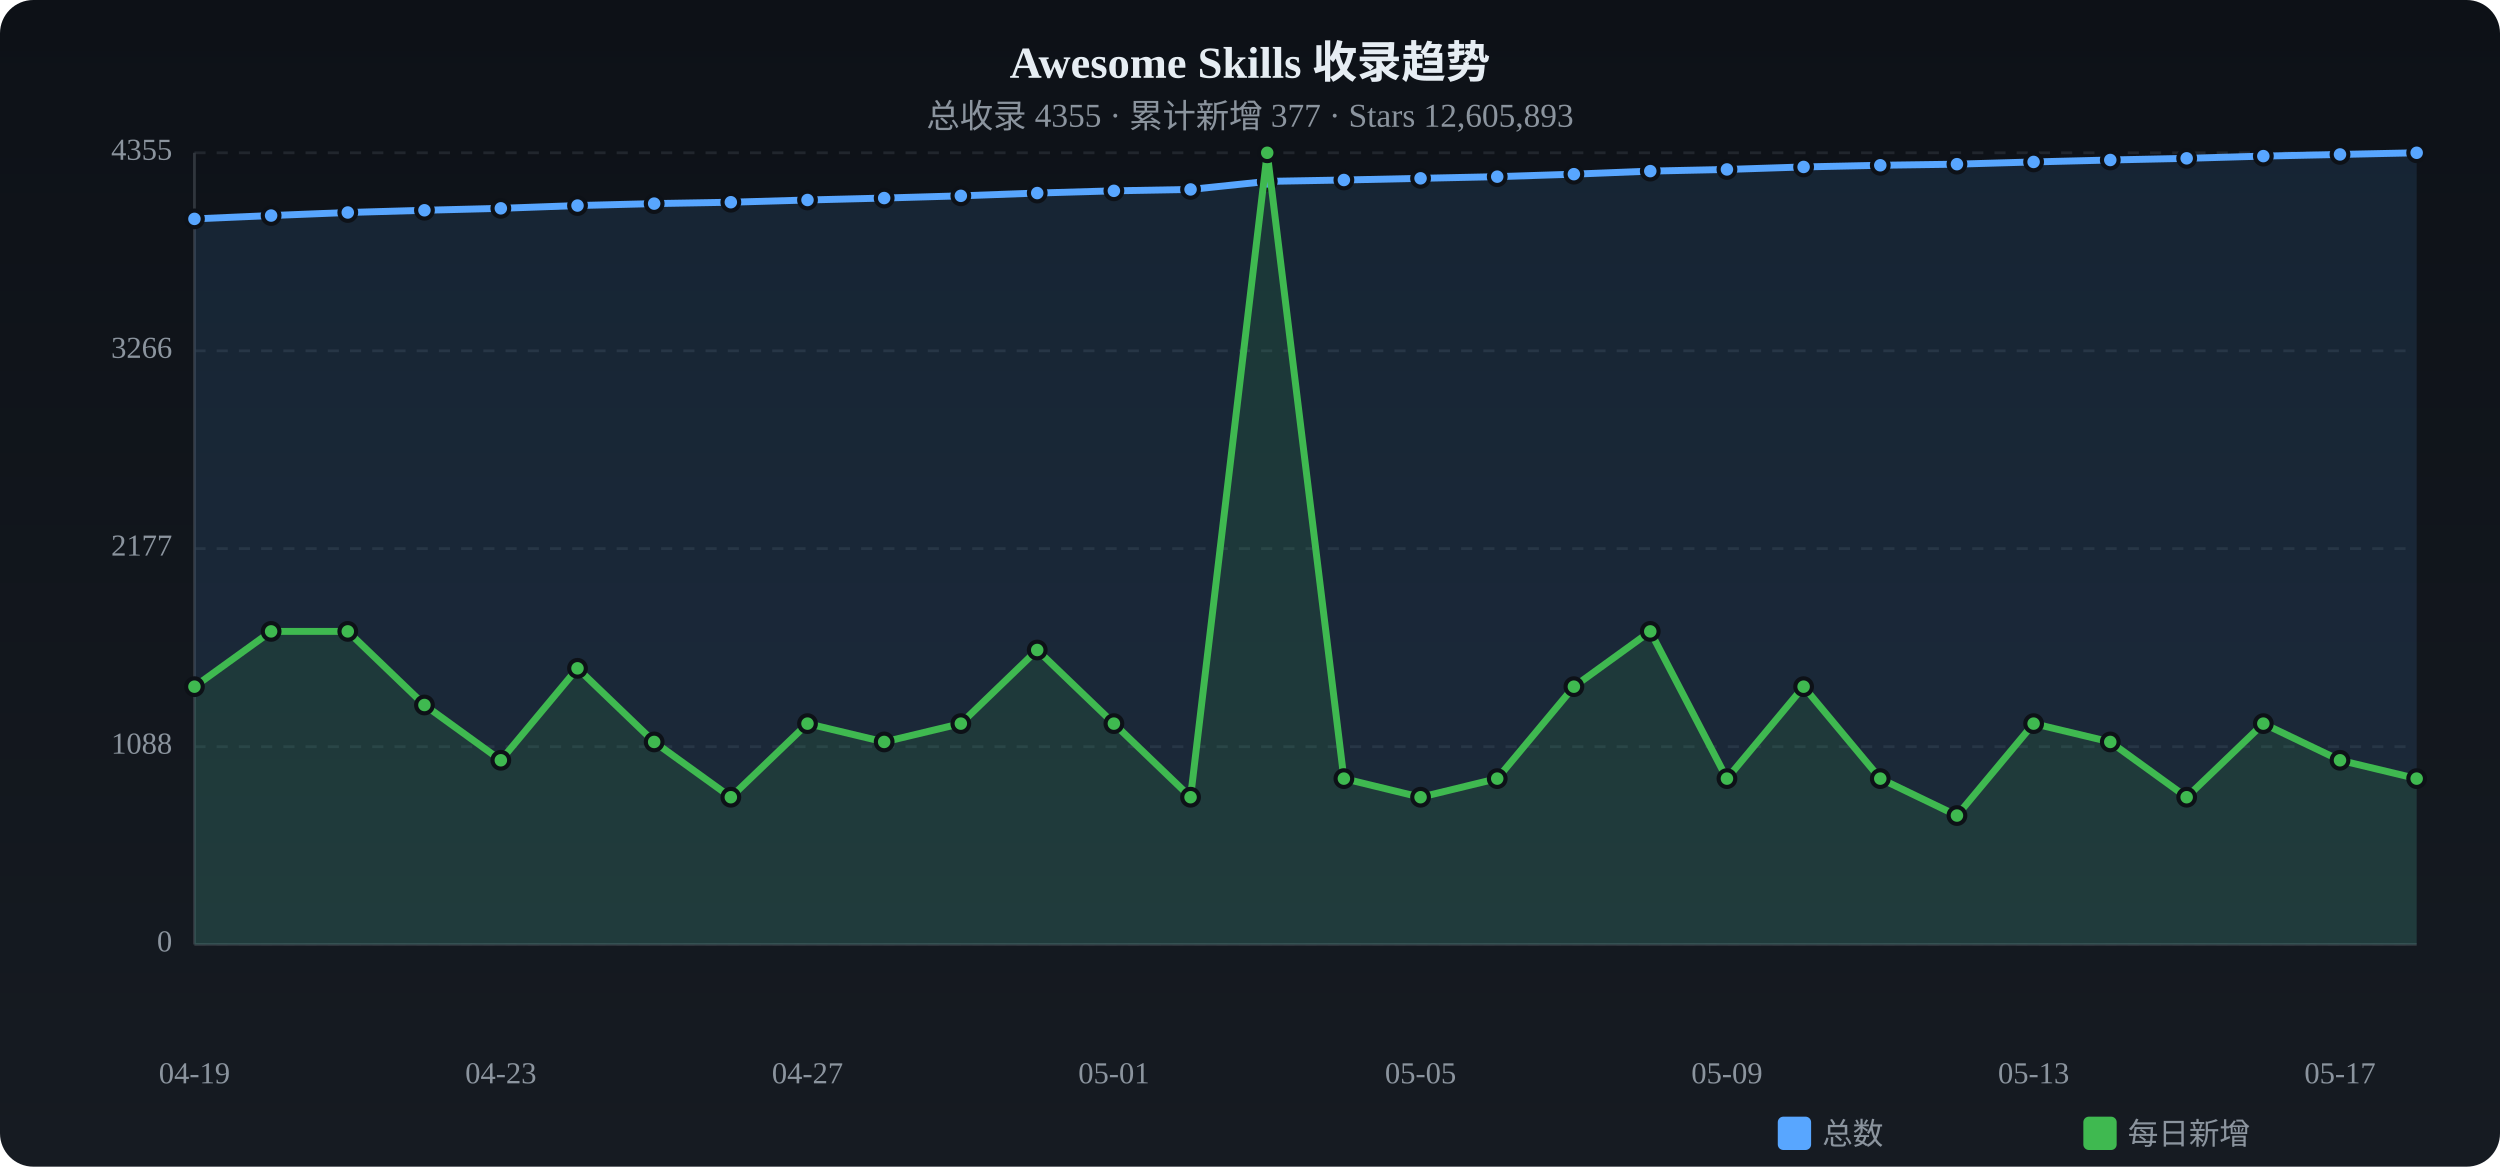
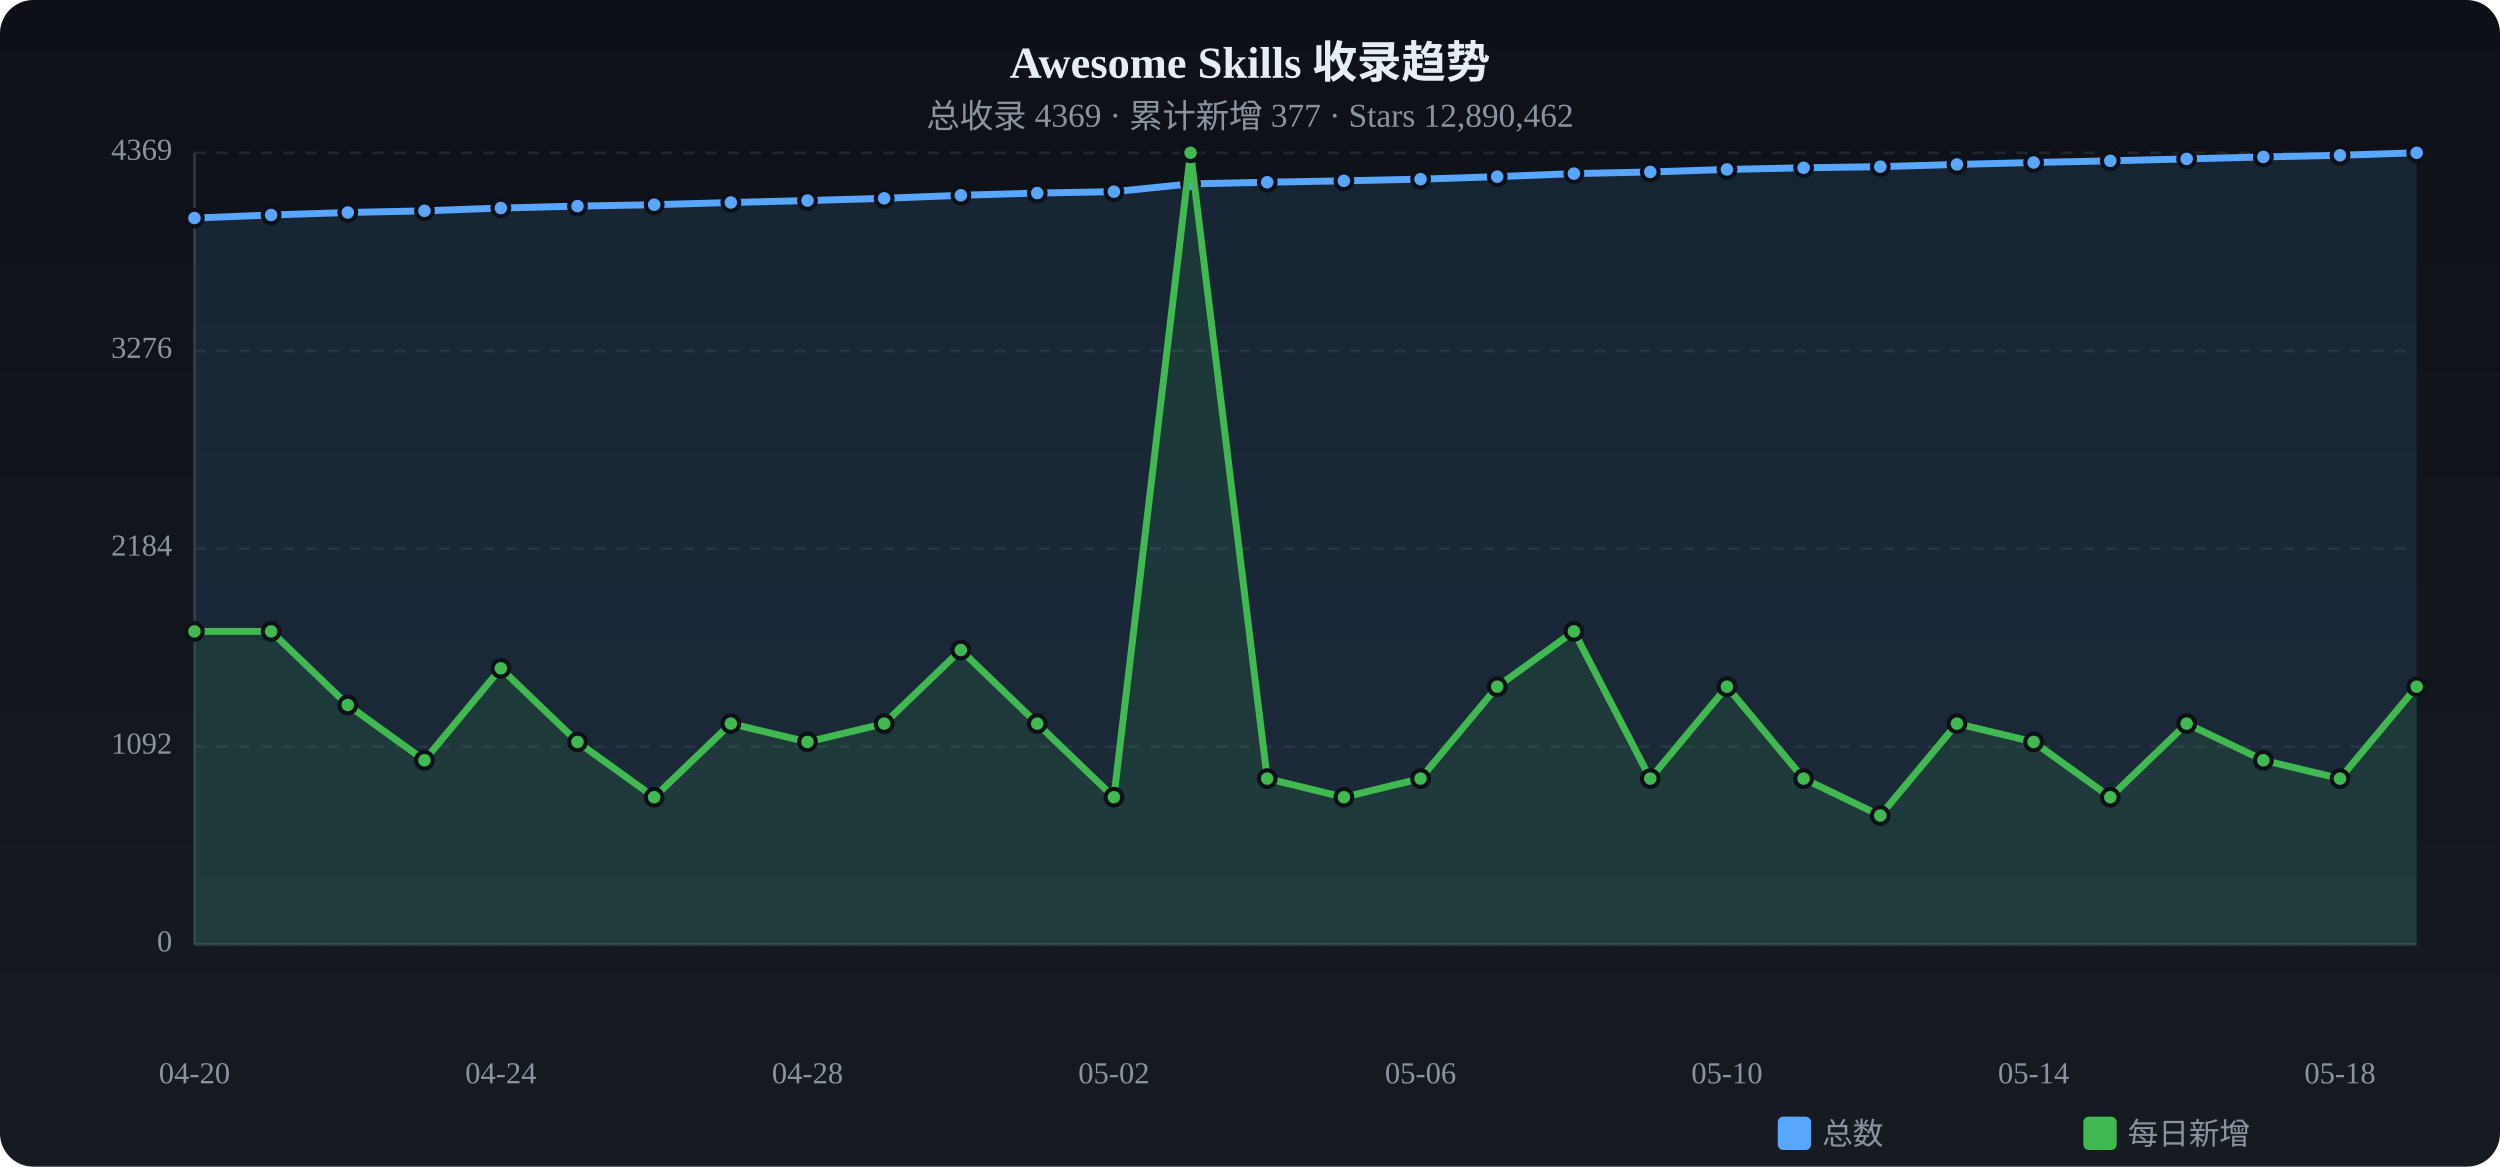
<svg xmlns="http://www.w3.org/2000/svg" viewBox="0 0 900 420" width="900" height="420">
  <defs>
    <linearGradient id="tbg" x1="0%" y1="0%" x2="0%" y2="100%">
      <stop offset="0%" stop-color="#0d1117" />
      <stop offset="100%" stop-color="#161b22" />
    </linearGradient>
  </defs>
  <rect width="900" height="420" rx="12" fill="url(#tbg)" />
  <text x="450.0" y="28" text-anchor="middle" fill="#e6edf3" font-size="16" font-weight="bold">Awesome Skills 收录趋势</text>
-   <text x="450.0" y="46" text-anchor="middle" fill="#8b949e" font-size="12">总收录 4355 · 累计新增 377 · Stars 12,605,893</text>
+   <text x="450.0" y="46" text-anchor="middle" fill="#8b949e" font-size="12">总收录 4369 · 累计新增 377 · Stars 12,890,462</text>
  <text x="62" y="340.0" text-anchor="end" fill="#8b949e" font-size="11" dominant-baseline="middle">0</text>
  <line x1="70" y1="340.0" x2="870" y2="340.0" stroke="#21262d" stroke-dasharray="4 4" />
-   <text x="62" y="268.8" text-anchor="end" fill="#8b949e" font-size="11" dominant-baseline="middle">1088</text>
+   <text x="62" y="268.8" text-anchor="end" fill="#8b949e" font-size="11" dominant-baseline="middle">1092</text>
  <line x1="70" y1="268.8" x2="870" y2="268.8" stroke="#21262d" stroke-dasharray="4 4" />
-   <text x="62" y="197.5" text-anchor="end" fill="#8b949e" font-size="11" dominant-baseline="middle">2177</text>
+   <text x="62" y="197.5" text-anchor="end" fill="#8b949e" font-size="11" dominant-baseline="middle">2184</text>
  <line x1="70" y1="197.5" x2="870" y2="197.5" stroke="#21262d" stroke-dasharray="4 4" />
-   <text x="62" y="126.3" text-anchor="end" fill="#8b949e" font-size="11" dominant-baseline="middle">3266</text>
+   <text x="62" y="126.3" text-anchor="end" fill="#8b949e" font-size="11" dominant-baseline="middle">3276</text>
  <line x1="70" y1="126.3" x2="870" y2="126.3" stroke="#21262d" stroke-dasharray="4 4" />
-   <text x="62" y="55.0" text-anchor="end" fill="#8b949e" font-size="11" dominant-baseline="middle">4355</text>
+   <text x="62" y="55.0" text-anchor="end" fill="#8b949e" font-size="11" dominant-baseline="middle">4369</text>
  <line x1="70" y1="55.0" x2="870" y2="55.0" stroke="#21262d" stroke-dasharray="4 4" />
  <line x1="70" y1="55" x2="70" y2="340" stroke="#30363d" />
  <line x1="70" y1="340" x2="870" y2="340" stroke="#30363d" />
-   <path d="M70.0,78.8 L97.6,77.6 L125.2,76.5 L152.8,75.7 L180.3,75.0 L207.9,74.0 L235.5,73.3 L263.1,72.8 L290.7,72.0 L318.3,71.3 L345.9,70.5 L373.4,69.5 L401.0,68.7 L428.6,68.2 L456.2,65.3 L483.8,64.8 L511.4,64.2 L539.0,63.6 L566.6,62.7 L594.1,61.6 L621.7,61.0 L649.3,60.1 L676.9,59.5 L704.5,59.1 L732.1,58.3 L759.7,57.6 L787.2,57.0 L814.8,56.2 L842.4,55.6 L870.0,55.0 L870.0,340 L70.0,340 Z" fill="#58a6ff" opacity="0.12" />
-   <polyline points="70.0,78.8 97.6,77.6 125.2,76.5 152.8,75.7 180.3,75.0 207.9,74.0 235.5,73.3 263.1,72.8 290.7,72.0 318.3,71.3 345.9,70.5 373.4,69.5 401.0,68.7 428.6,68.2 456.2,65.3 483.8,64.8 511.4,64.2 539.0,63.6 566.6,62.7 594.1,61.6 621.7,61.0 649.3,60.1 676.9,59.5 704.5,59.1 732.1,58.3 759.7,57.6 787.2,57.0 814.8,56.2 842.4,55.6 870.0,55.0" fill="none" stroke="#58a6ff" stroke-width="2.5" stroke-linecap="round" stroke-linejoin="round" />
-   <circle cx="70.0" cy="78.8" r="3" fill="#58a6ff" stroke="#0d1117" stroke-width="1.5" />
-   <circle cx="97.6" cy="77.6" r="3" fill="#58a6ff" stroke="#0d1117" stroke-width="1.5" />
+   <path d="M70.0,78.5 L97.6,77.4 L125.2,76.5 L152.8,75.9 L180.3,74.9 L207.9,74.2 L235.5,73.7 L263.1,72.9 L290.7,72.2 L318.3,71.4 L345.9,70.3 L373.4,69.5 L401.0,69.0 L428.6,66.2 L456.2,65.6 L483.8,65.1 L511.4,64.5 L539.0,63.6 L566.6,62.5 L594.1,61.9 L621.7,61.0 L649.3,60.4 L676.9,60.0 L704.5,59.2 L732.1,58.5 L759.7,57.9 L787.2,57.2 L814.8,56.5 L842.4,55.9 L870.0,55.0 L870.0,340 L70.0,340 Z" fill="#58a6ff" opacity="0.12" />
+   <polyline points="70.0,78.5 97.6,77.4 125.2,76.5 152.8,75.9 180.3,74.9 207.9,74.2 235.5,73.7 263.1,72.9 290.7,72.2 318.3,71.4 345.9,70.3 373.4,69.5 401.0,69.0 428.6,66.2 456.2,65.6 483.8,65.1 511.4,64.5 539.0,63.6 566.6,62.5 594.1,61.9 621.7,61.0 649.3,60.4 676.9,60.0 704.5,59.2 732.1,58.5 759.7,57.9 787.2,57.2 814.8,56.5 842.4,55.9 870.0,55.0" fill="none" stroke="#58a6ff" stroke-width="2.5" stroke-linecap="round" stroke-linejoin="round" />
+   <circle cx="70.0" cy="78.5" r="3" fill="#58a6ff" stroke="#0d1117" stroke-width="1.5" />
+   <circle cx="97.6" cy="77.4" r="3" fill="#58a6ff" stroke="#0d1117" stroke-width="1.5" />
  <circle cx="125.2" cy="76.5" r="3" fill="#58a6ff" stroke="#0d1117" stroke-width="1.5" />
-   <circle cx="152.8" cy="75.7" r="3" fill="#58a6ff" stroke="#0d1117" stroke-width="1.5" />
-   <circle cx="180.3" cy="75.0" r="3" fill="#58a6ff" stroke="#0d1117" stroke-width="1.5" />
-   <circle cx="207.9" cy="74.0" r="3" fill="#58a6ff" stroke="#0d1117" stroke-width="1.5" />
-   <circle cx="235.5" cy="73.3" r="3" fill="#58a6ff" stroke="#0d1117" stroke-width="1.5" />
-   <circle cx="263.1" cy="72.8" r="3" fill="#58a6ff" stroke="#0d1117" stroke-width="1.5" />
-   <circle cx="290.7" cy="72.0" r="3" fill="#58a6ff" stroke="#0d1117" stroke-width="1.5" />
-   <circle cx="318.3" cy="71.3" r="3" fill="#58a6ff" stroke="#0d1117" stroke-width="1.5" />
-   <circle cx="345.9" cy="70.5" r="3" fill="#58a6ff" stroke="#0d1117" stroke-width="1.5" />
+   <circle cx="152.8" cy="75.9" r="3" fill="#58a6ff" stroke="#0d1117" stroke-width="1.5" />
+   <circle cx="180.3" cy="74.9" r="3" fill="#58a6ff" stroke="#0d1117" stroke-width="1.5" />
+   <circle cx="207.9" cy="74.2" r="3" fill="#58a6ff" stroke="#0d1117" stroke-width="1.5" />
+   <circle cx="235.5" cy="73.7" r="3" fill="#58a6ff" stroke="#0d1117" stroke-width="1.5" />
+   <circle cx="263.1" cy="72.9" r="3" fill="#58a6ff" stroke="#0d1117" stroke-width="1.5" />
+   <circle cx="290.7" cy="72.2" r="3" fill="#58a6ff" stroke="#0d1117" stroke-width="1.5" />
+   <circle cx="318.3" cy="71.4" r="3" fill="#58a6ff" stroke="#0d1117" stroke-width="1.5" />
+   <circle cx="345.9" cy="70.3" r="3" fill="#58a6ff" stroke="#0d1117" stroke-width="1.5" />
  <circle cx="373.4" cy="69.5" r="3" fill="#58a6ff" stroke="#0d1117" stroke-width="1.5" />
-   <circle cx="401.0" cy="68.7" r="3" fill="#58a6ff" stroke="#0d1117" stroke-width="1.5" />
-   <circle cx="428.6" cy="68.2" r="3" fill="#58a6ff" stroke="#0d1117" stroke-width="1.5" />
-   <circle cx="456.2" cy="65.3" r="3" fill="#58a6ff" stroke="#0d1117" stroke-width="1.5" />
-   <circle cx="483.8" cy="64.8" r="3" fill="#58a6ff" stroke="#0d1117" stroke-width="1.5" />
-   <circle cx="511.4" cy="64.2" r="3" fill="#58a6ff" stroke="#0d1117" stroke-width="1.5" />
+   <circle cx="401.0" cy="69.0" r="3" fill="#58a6ff" stroke="#0d1117" stroke-width="1.5" />
+   <circle cx="428.6" cy="66.2" r="3" fill="#58a6ff" stroke="#0d1117" stroke-width="1.5" />
+   <circle cx="456.2" cy="65.6" r="3" fill="#58a6ff" stroke="#0d1117" stroke-width="1.5" />
+   <circle cx="483.8" cy="65.1" r="3" fill="#58a6ff" stroke="#0d1117" stroke-width="1.5" />
+   <circle cx="511.4" cy="64.5" r="3" fill="#58a6ff" stroke="#0d1117" stroke-width="1.5" />
  <circle cx="539.0" cy="63.6" r="3" fill="#58a6ff" stroke="#0d1117" stroke-width="1.5" />
-   <circle cx="566.6" cy="62.7" r="3" fill="#58a6ff" stroke="#0d1117" stroke-width="1.5" />
-   <circle cx="594.1" cy="61.6" r="3" fill="#58a6ff" stroke="#0d1117" stroke-width="1.5" />
+   <circle cx="566.6" cy="62.5" r="3" fill="#58a6ff" stroke="#0d1117" stroke-width="1.5" />
+   <circle cx="594.1" cy="61.9" r="3" fill="#58a6ff" stroke="#0d1117" stroke-width="1.5" />
  <circle cx="621.7" cy="61.0" r="3" fill="#58a6ff" stroke="#0d1117" stroke-width="1.5" />
-   <circle cx="649.3" cy="60.1" r="3" fill="#58a6ff" stroke="#0d1117" stroke-width="1.5" />
-   <circle cx="676.9" cy="59.5" r="3" fill="#58a6ff" stroke="#0d1117" stroke-width="1.5" />
-   <circle cx="704.5" cy="59.1" r="3" fill="#58a6ff" stroke="#0d1117" stroke-width="1.5" />
-   <circle cx="732.1" cy="58.3" r="3" fill="#58a6ff" stroke="#0d1117" stroke-width="1.5" />
-   <circle cx="759.7" cy="57.6" r="3" fill="#58a6ff" stroke="#0d1117" stroke-width="1.5" />
-   <circle cx="787.2" cy="57.0" r="3" fill="#58a6ff" stroke="#0d1117" stroke-width="1.5" />
-   <circle cx="814.8" cy="56.2" r="3" fill="#58a6ff" stroke="#0d1117" stroke-width="1.5" />
-   <circle cx="842.4" cy="55.6" r="3" fill="#58a6ff" stroke="#0d1117" stroke-width="1.5" />
+   <circle cx="649.3" cy="60.4" r="3" fill="#58a6ff" stroke="#0d1117" stroke-width="1.5" />
+   <circle cx="676.9" cy="60.0" r="3" fill="#58a6ff" stroke="#0d1117" stroke-width="1.5" />
+   <circle cx="704.5" cy="59.2" r="3" fill="#58a6ff" stroke="#0d1117" stroke-width="1.5" />
+   <circle cx="732.1" cy="58.5" r="3" fill="#58a6ff" stroke="#0d1117" stroke-width="1.5" />
+   <circle cx="759.7" cy="57.9" r="3" fill="#58a6ff" stroke="#0d1117" stroke-width="1.5" />
+   <circle cx="787.2" cy="57.2" r="3" fill="#58a6ff" stroke="#0d1117" stroke-width="1.5" />
+   <circle cx="814.8" cy="56.5" r="3" fill="#58a6ff" stroke="#0d1117" stroke-width="1.5" />
+   <circle cx="842.4" cy="55.9" r="3" fill="#58a6ff" stroke="#0d1117" stroke-width="1.5" />
  <circle cx="870.0" cy="55.0" r="3" fill="#58a6ff" stroke="#0d1117" stroke-width="1.5" />
-   <path d="M70.0,247.2 L97.6,227.3 L125.2,227.3 L152.8,253.8 L180.3,273.7 L207.9,240.6 L235.5,267.1 L263.1,287.0 L290.7,260.5 L318.3,267.1 L345.9,260.5 L373.4,234.0 L401.0,260.5 L428.6,287.0 L456.2,55.0 L483.8,280.3 L511.4,287.0 L539.0,280.3 L566.6,247.2 L594.1,227.3 L621.7,280.3 L649.3,247.2 L676.9,280.3 L704.5,293.6 L732.1,260.5 L759.7,267.1 L787.2,287.0 L814.8,260.5 L842.4,273.7 L870.0,280.3 L870.0,340 L70.0,340 Z" fill="#3fb950" opacity="0.12" />
-   <polyline points="70.0,247.2 97.6,227.3 125.2,227.3 152.8,253.8 180.3,273.7 207.9,240.6 235.5,267.1 263.1,287.0 290.7,260.5 318.3,267.1 345.9,260.5 373.4,234.0 401.0,260.5 428.6,287.0 456.2,55.0 483.8,280.3 511.4,287.0 539.0,280.3 566.6,247.2 594.1,227.3 621.7,280.3 649.3,247.2 676.9,280.3 704.5,293.6 732.1,260.5 759.7,267.1 787.2,287.0 814.8,260.5 842.4,273.7 870.0,280.3" fill="none" stroke="#3fb950" stroke-width="2.5" stroke-linecap="round" stroke-linejoin="round" />
-   <circle cx="70.0" cy="247.2" r="3" fill="#3fb950" stroke="#0d1117" stroke-width="1.5" />
+   <path d="M70.0,227.3 L97.6,227.3 L125.2,253.8 L152.8,273.7 L180.3,240.6 L207.9,267.1 L235.5,287.0 L263.1,260.5 L290.7,267.1 L318.3,260.5 L345.9,234.0 L373.4,260.5 L401.0,287.0 L428.6,55.0 L456.2,280.3 L483.8,287.0 L511.4,280.3 L539.0,247.2 L566.6,227.3 L594.1,280.3 L621.7,247.2 L649.3,280.3 L676.9,293.6 L704.5,260.5 L732.1,267.1 L759.7,287.0 L787.2,260.5 L814.8,273.7 L842.4,280.3 L870.0,247.2 L870.0,340 L70.0,340 Z" fill="#3fb950" opacity="0.12" />
+   <polyline points="70.0,227.3 97.6,227.3 125.2,253.8 152.8,273.7 180.3,240.6 207.9,267.1 235.5,287.0 263.1,260.5 290.7,267.1 318.3,260.5 345.9,234.0 373.4,260.5 401.0,287.0 428.6,55.0 456.2,280.3 483.8,287.0 511.4,280.3 539.0,247.2 566.6,227.3 594.1,280.3 621.7,247.2 649.3,280.3 676.9,293.6 704.5,260.5 732.1,267.1 759.7,287.0 787.2,260.5 814.8,273.7 842.4,280.3 870.0,247.2" fill="none" stroke="#3fb950" stroke-width="2.5" stroke-linecap="round" stroke-linejoin="round" />
+   <circle cx="70.0" cy="227.3" r="3" fill="#3fb950" stroke="#0d1117" stroke-width="1.5" />
  <circle cx="97.6" cy="227.3" r="3" fill="#3fb950" stroke="#0d1117" stroke-width="1.5" />
-   <circle cx="125.2" cy="227.3" r="3" fill="#3fb950" stroke="#0d1117" stroke-width="1.5" />
-   <circle cx="152.8" cy="253.8" r="3" fill="#3fb950" stroke="#0d1117" stroke-width="1.5" />
-   <circle cx="180.3" cy="273.7" r="3" fill="#3fb950" stroke="#0d1117" stroke-width="1.5" />
-   <circle cx="207.9" cy="240.6" r="3" fill="#3fb950" stroke="#0d1117" stroke-width="1.5" />
-   <circle cx="235.5" cy="267.1" r="3" fill="#3fb950" stroke="#0d1117" stroke-width="1.5" />
-   <circle cx="263.1" cy="287.0" r="3" fill="#3fb950" stroke="#0d1117" stroke-width="1.5" />
-   <circle cx="290.7" cy="260.5" r="3" fill="#3fb950" stroke="#0d1117" stroke-width="1.5" />
-   <circle cx="318.3" cy="267.1" r="3" fill="#3fb950" stroke="#0d1117" stroke-width="1.5" />
-   <circle cx="345.9" cy="260.5" r="3" fill="#3fb950" stroke="#0d1117" stroke-width="1.5" />
-   <circle cx="373.4" cy="234.0" r="3" fill="#3fb950" stroke="#0d1117" stroke-width="1.5" />
-   <circle cx="401.0" cy="260.5" r="3" fill="#3fb950" stroke="#0d1117" stroke-width="1.5" />
-   <circle cx="428.6" cy="287.0" r="3" fill="#3fb950" stroke="#0d1117" stroke-width="1.5" />
-   <circle cx="456.2" cy="55.0" r="3" fill="#3fb950" stroke="#0d1117" stroke-width="1.5" />
-   <circle cx="483.8" cy="280.3" r="3" fill="#3fb950" stroke="#0d1117" stroke-width="1.5" />
-   <circle cx="511.4" cy="287.0" r="3" fill="#3fb950" stroke="#0d1117" stroke-width="1.5" />
-   <circle cx="539.0" cy="280.3" r="3" fill="#3fb950" stroke="#0d1117" stroke-width="1.5" />
-   <circle cx="566.6" cy="247.2" r="3" fill="#3fb950" stroke="#0d1117" stroke-width="1.5" />
-   <circle cx="594.1" cy="227.3" r="3" fill="#3fb950" stroke="#0d1117" stroke-width="1.5" />
-   <circle cx="621.7" cy="280.3" r="3" fill="#3fb950" stroke="#0d1117" stroke-width="1.5" />
-   <circle cx="649.3" cy="247.2" r="3" fill="#3fb950" stroke="#0d1117" stroke-width="1.5" />
-   <circle cx="676.9" cy="280.3" r="3" fill="#3fb950" stroke="#0d1117" stroke-width="1.5" />
-   <circle cx="704.5" cy="293.6" r="3" fill="#3fb950" stroke="#0d1117" stroke-width="1.5" />
-   <circle cx="732.1" cy="260.5" r="3" fill="#3fb950" stroke="#0d1117" stroke-width="1.5" />
-   <circle cx="759.7" cy="267.1" r="3" fill="#3fb950" stroke="#0d1117" stroke-width="1.5" />
-   <circle cx="787.2" cy="287.0" r="3" fill="#3fb950" stroke="#0d1117" stroke-width="1.5" />
-   <circle cx="814.8" cy="260.5" r="3" fill="#3fb950" stroke="#0d1117" stroke-width="1.5" />
-   <circle cx="842.4" cy="273.7" r="3" fill="#3fb950" stroke="#0d1117" stroke-width="1.5" />
-   <circle cx="870.0" cy="280.3" r="3" fill="#3fb950" stroke="#0d1117" stroke-width="1.5" />
-   <text x="70.0" y="390" text-anchor="middle" fill="#8b949e" font-size="11">04-19</text>
-   <text x="180.3" y="390" text-anchor="middle" fill="#8b949e" font-size="11">04-23</text>
-   <text x="290.7" y="390" text-anchor="middle" fill="#8b949e" font-size="11">04-27</text>
-   <text x="401.0" y="390" text-anchor="middle" fill="#8b949e" font-size="11">05-01</text>
-   <text x="511.4" y="390" text-anchor="middle" fill="#8b949e" font-size="11">05-05</text>
-   <text x="621.7" y="390" text-anchor="middle" fill="#8b949e" font-size="11">05-09</text>
-   <text x="732.1" y="390" text-anchor="middle" fill="#8b949e" font-size="11">05-13</text>
-   <text x="842.4" y="390" text-anchor="middle" fill="#8b949e" font-size="11">05-17</text>
+   <circle cx="125.2" cy="253.8" r="3" fill="#3fb950" stroke="#0d1117" stroke-width="1.5" />
+   <circle cx="152.8" cy="273.7" r="3" fill="#3fb950" stroke="#0d1117" stroke-width="1.5" />
+   <circle cx="180.3" cy="240.6" r="3" fill="#3fb950" stroke="#0d1117" stroke-width="1.5" />
+   <circle cx="207.9" cy="267.1" r="3" fill="#3fb950" stroke="#0d1117" stroke-width="1.5" />
+   <circle cx="235.5" cy="287.0" r="3" fill="#3fb950" stroke="#0d1117" stroke-width="1.5" />
+   <circle cx="263.1" cy="260.5" r="3" fill="#3fb950" stroke="#0d1117" stroke-width="1.5" />
+   <circle cx="290.7" cy="267.1" r="3" fill="#3fb950" stroke="#0d1117" stroke-width="1.5" />
+   <circle cx="318.3" cy="260.5" r="3" fill="#3fb950" stroke="#0d1117" stroke-width="1.5" />
+   <circle cx="345.9" cy="234.0" r="3" fill="#3fb950" stroke="#0d1117" stroke-width="1.5" />
+   <circle cx="373.4" cy="260.5" r="3" fill="#3fb950" stroke="#0d1117" stroke-width="1.5" />
+   <circle cx="401.0" cy="287.0" r="3" fill="#3fb950" stroke="#0d1117" stroke-width="1.5" />
+   <circle cx="428.6" cy="55.0" r="3" fill="#3fb950" stroke="#0d1117" stroke-width="1.5" />
+   <circle cx="456.2" cy="280.3" r="3" fill="#3fb950" stroke="#0d1117" stroke-width="1.5" />
+   <circle cx="483.8" cy="287.0" r="3" fill="#3fb950" stroke="#0d1117" stroke-width="1.5" />
+   <circle cx="511.4" cy="280.3" r="3" fill="#3fb950" stroke="#0d1117" stroke-width="1.5" />
+   <circle cx="539.0" cy="247.2" r="3" fill="#3fb950" stroke="#0d1117" stroke-width="1.5" />
+   <circle cx="566.6" cy="227.3" r="3" fill="#3fb950" stroke="#0d1117" stroke-width="1.5" />
+   <circle cx="594.1" cy="280.3" r="3" fill="#3fb950" stroke="#0d1117" stroke-width="1.5" />
+   <circle cx="621.7" cy="247.2" r="3" fill="#3fb950" stroke="#0d1117" stroke-width="1.5" />
+   <circle cx="649.3" cy="280.3" r="3" fill="#3fb950" stroke="#0d1117" stroke-width="1.5" />
+   <circle cx="676.9" cy="293.6" r="3" fill="#3fb950" stroke="#0d1117" stroke-width="1.5" />
+   <circle cx="704.5" cy="260.5" r="3" fill="#3fb950" stroke="#0d1117" stroke-width="1.5" />
+   <circle cx="732.1" cy="267.1" r="3" fill="#3fb950" stroke="#0d1117" stroke-width="1.5" />
+   <circle cx="759.7" cy="287.0" r="3" fill="#3fb950" stroke="#0d1117" stroke-width="1.5" />
+   <circle cx="787.2" cy="260.5" r="3" fill="#3fb950" stroke="#0d1117" stroke-width="1.5" />
+   <circle cx="814.8" cy="273.7" r="3" fill="#3fb950" stroke="#0d1117" stroke-width="1.5" />
+   <circle cx="842.4" cy="280.3" r="3" fill="#3fb950" stroke="#0d1117" stroke-width="1.5" />
+   <circle cx="870.0" cy="247.2" r="3" fill="#3fb950" stroke="#0d1117" stroke-width="1.5" />
+   <text x="70.0" y="390" text-anchor="middle" fill="#8b949e" font-size="11">04-20</text>
+   <text x="180.3" y="390" text-anchor="middle" fill="#8b949e" font-size="11">04-24</text>
+   <text x="290.7" y="390" text-anchor="middle" fill="#8b949e" font-size="11">04-28</text>
+   <text x="401.0" y="390" text-anchor="middle" fill="#8b949e" font-size="11">05-02</text>
+   <text x="511.4" y="390" text-anchor="middle" fill="#8b949e" font-size="11">05-06</text>
+   <text x="621.7" y="390" text-anchor="middle" fill="#8b949e" font-size="11">05-10</text>
+   <text x="732.1" y="390" text-anchor="middle" fill="#8b949e" font-size="11">05-14</text>
+   <text x="842.4" y="390" text-anchor="middle" fill="#8b949e" font-size="11">05-18</text>
  <rect x="640" y="402" width="12" height="12" rx="2" fill="#58a6ff" />
  <text x="656" y="412" fill="#8b949e" font-size="11">总数</text>
  <rect x="750" y="402" width="12" height="12" rx="2" fill="#3fb950" />
  <text x="766" y="412" fill="#8b949e" font-size="11">每日新增</text>
</svg>
